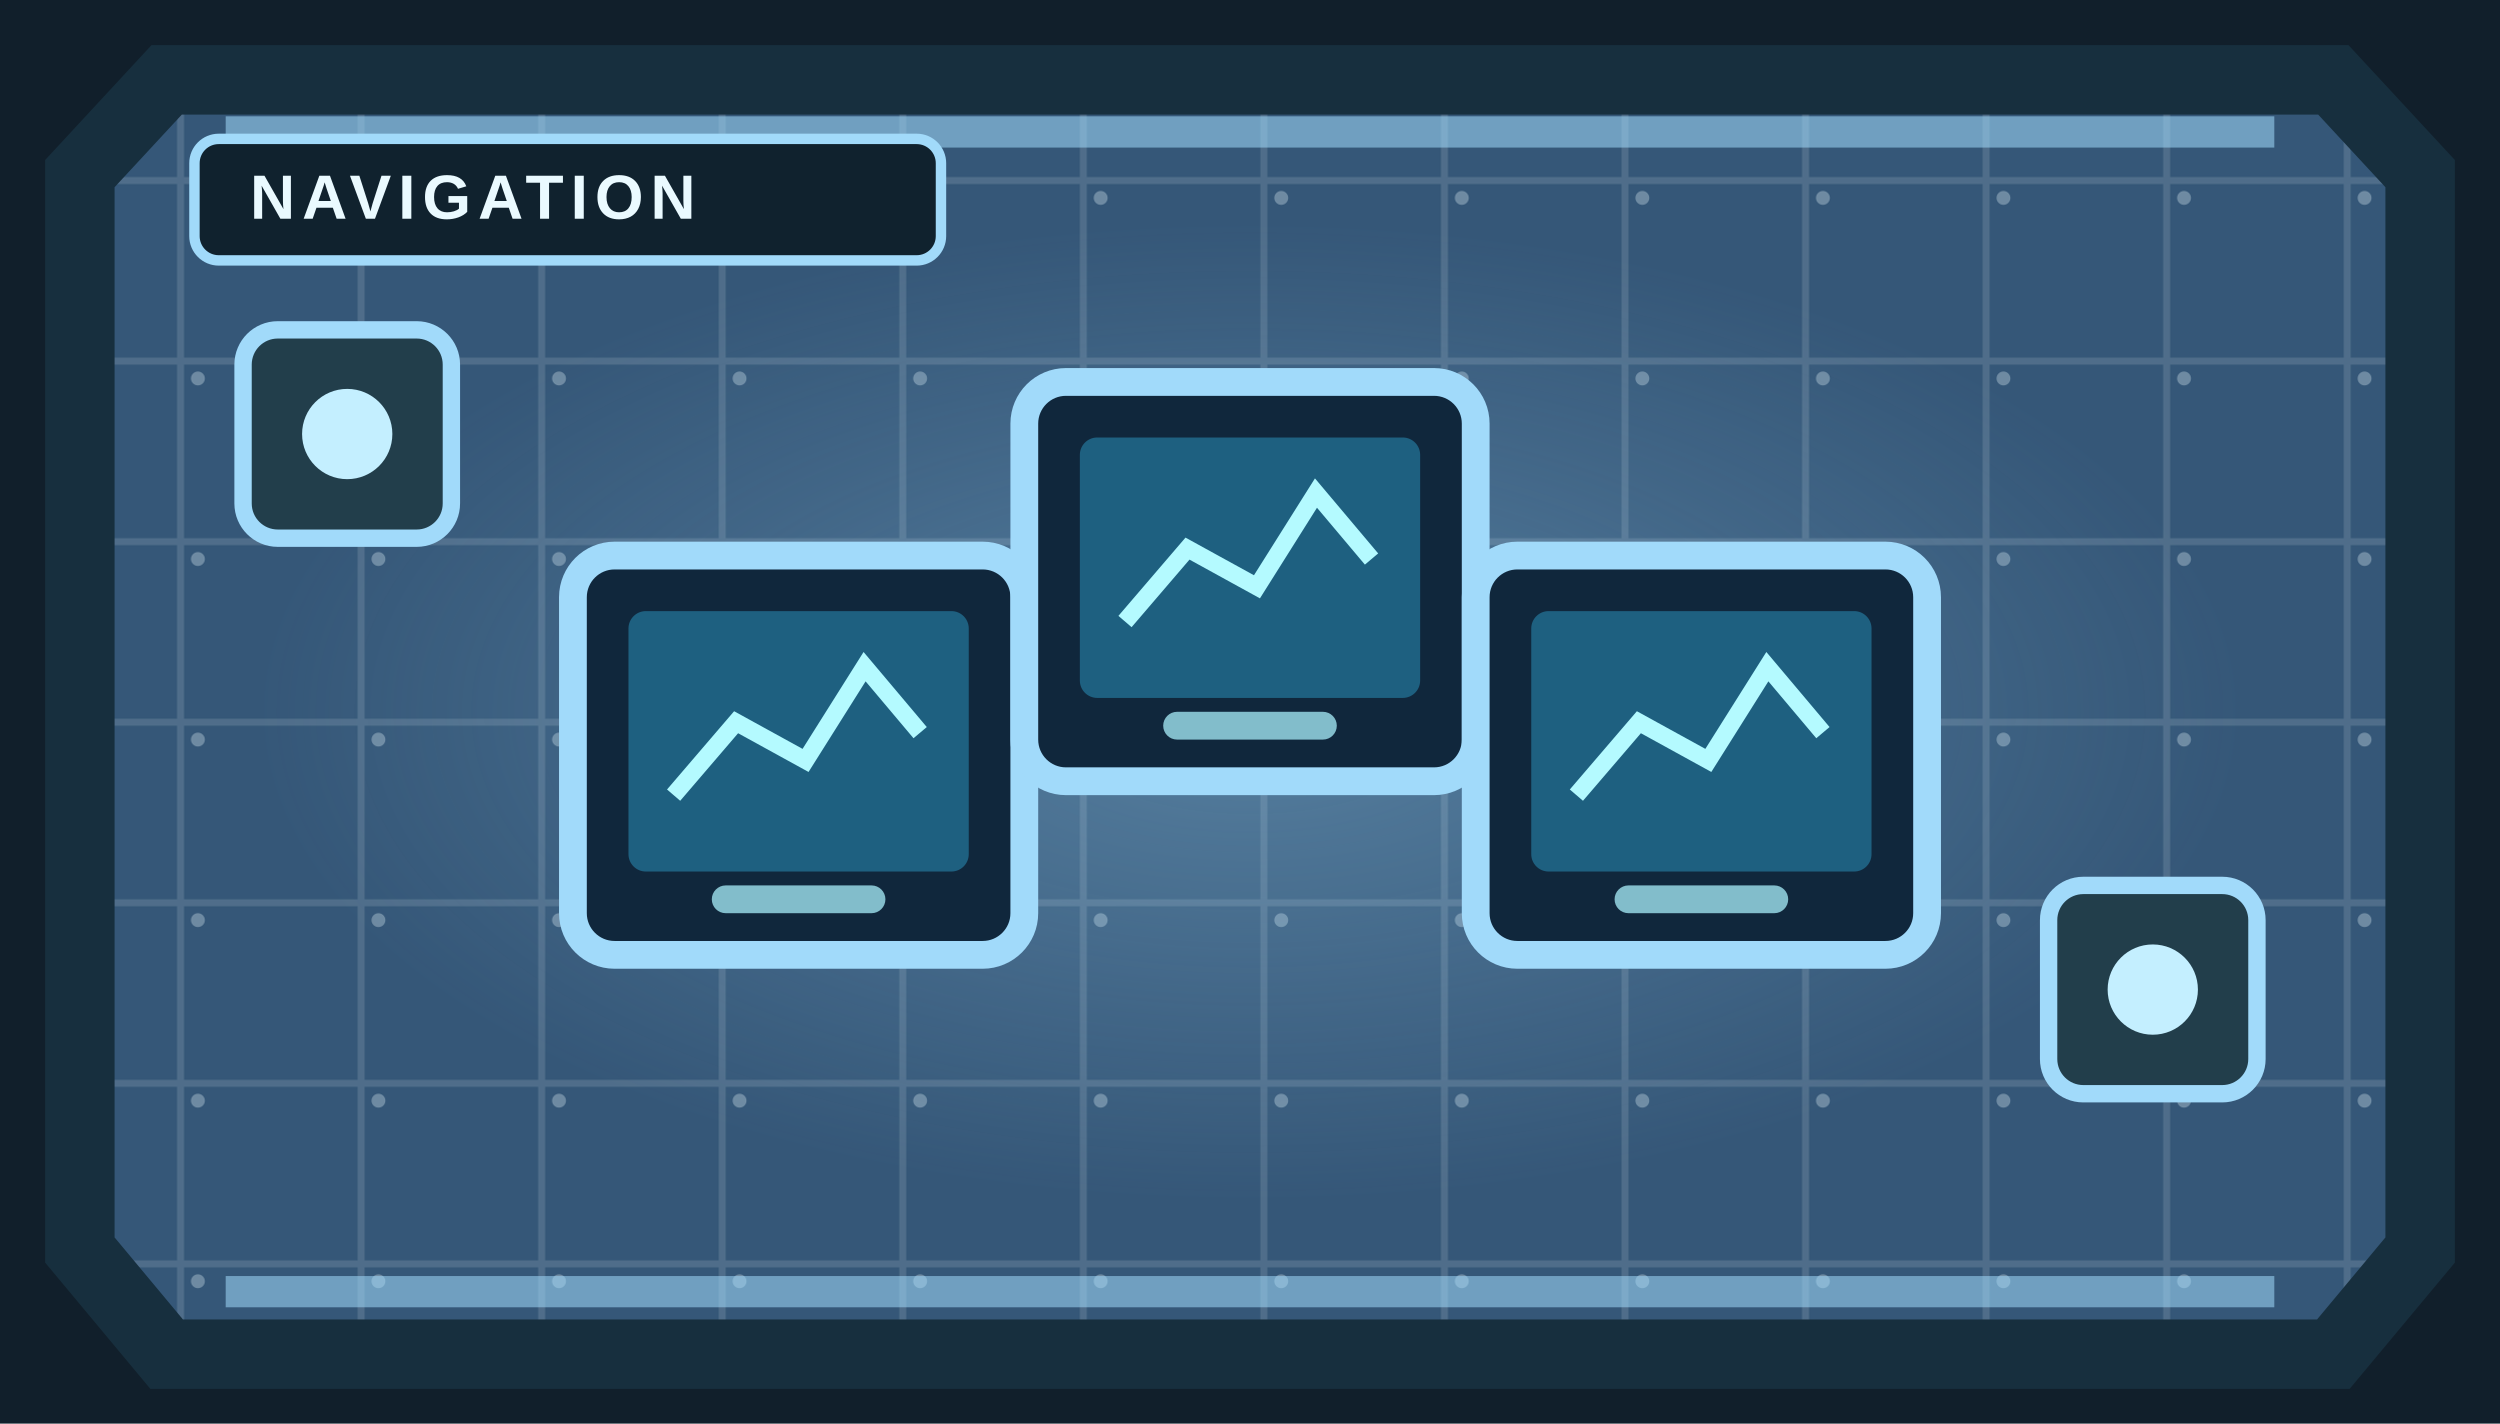
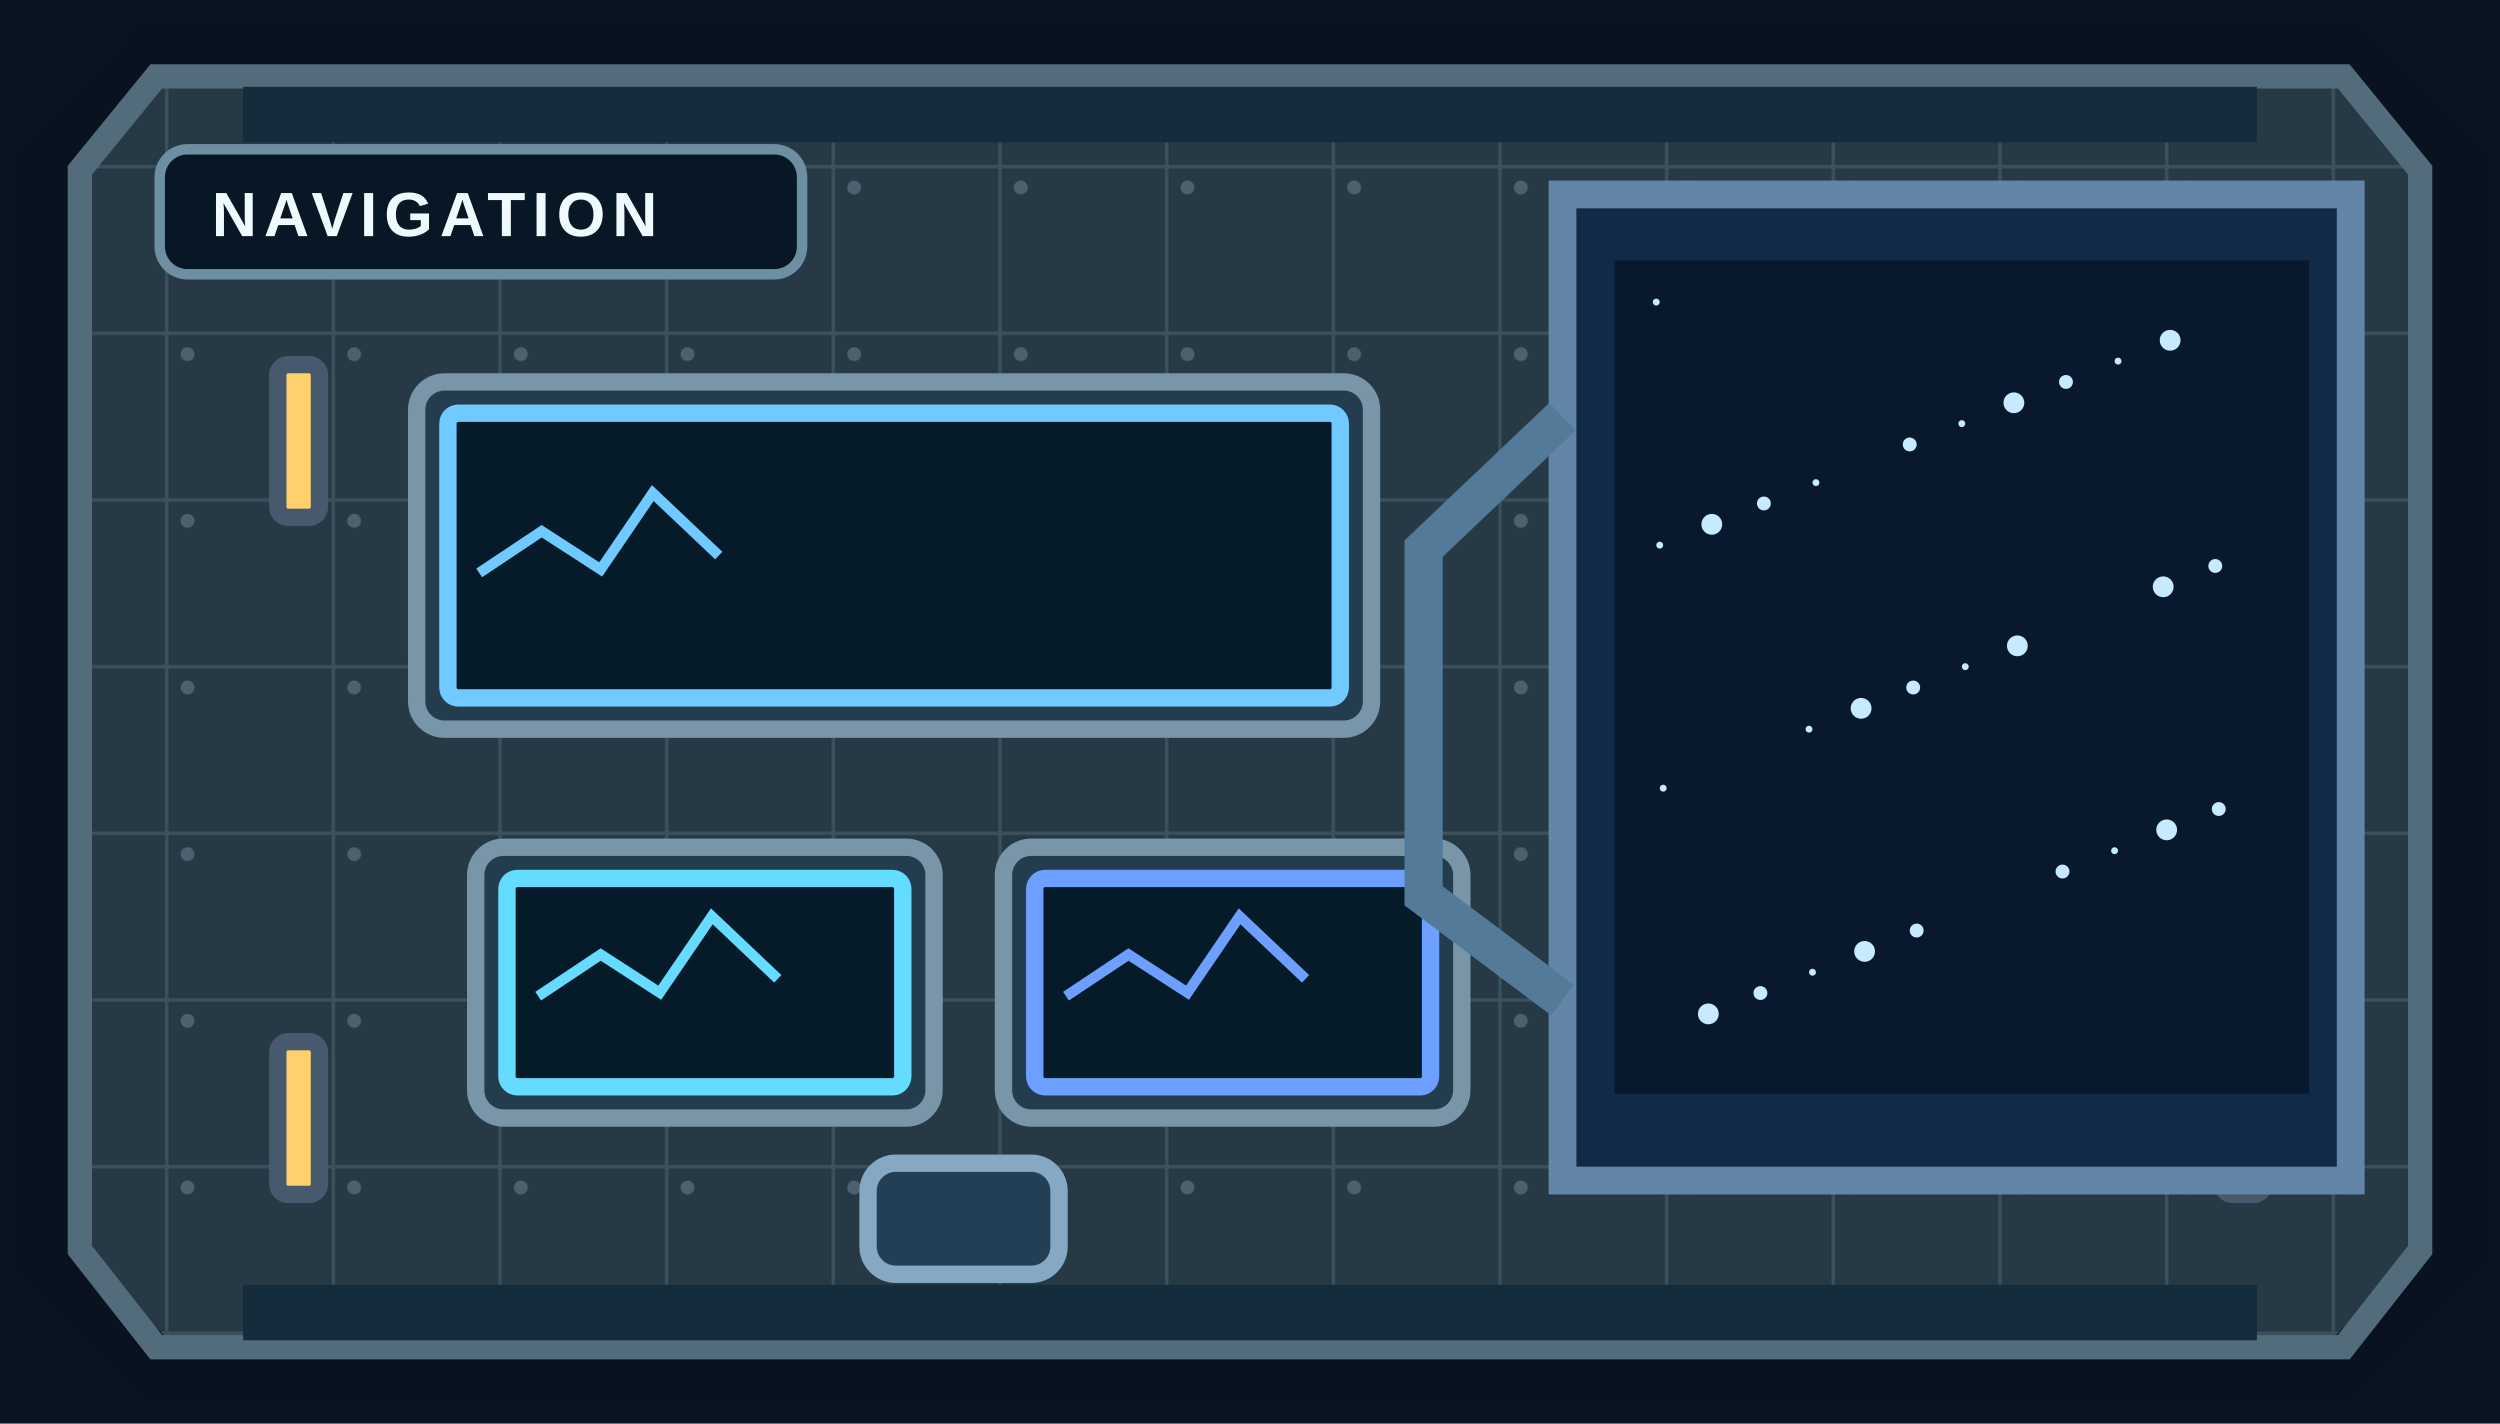
<svg xmlns="http://www.w3.org/2000/svg" width="720" height="410" viewBox="0 0 720 410">
  <defs>
-     <pattern id="floor" width="52" height="52" patternUnits="userSpaceOnUse">
-       <rect width="52" height="52" fill="#355778" />
-       <path d="M0 0H52V52H0Z" stroke="#d4e5e9" stroke-opacity=".16" stroke-width="2" fill="none" />
-       <circle cx="5" cy="5" r="2" fill="#d6e9f0" opacity=".35" />
+     <pattern id="floor" width="48" height="48" patternUnits="userSpaceOnUse">
+       <rect width="48" height="48" fill="#263945" />
+       <path d="M0 0H48V48H0Z" stroke="#8bafbf" opacity=".2" fill="none" />
+       <circle cx="6" cy="6" r="2" fill="#8eabb9" opacity=".35" />
    </pattern>
    <radialGradient id="glow">
-       <stop stop-color="#a1dafa" stop-opacity=".3" />
-       <stop offset="1" stop-color="#a1dafa" stop-opacity="0" />
+       <stop stop-color="#60ffdb" stop-opacity=".32" />
+       <stop offset="1" stop-color="#60ffdb" stop-opacity="0" />
    </radialGradient>
  </defs>
-   <rect width="720" height="410" fill="#111f2b" />
-   <path d="M48 23H672L697 50V360L672 390H48L23 360V50Z" fill="url(#floor)" stroke="#172f3e" stroke-width="20" />
-   <path d="M65 38H655M65 372H655" stroke="#a1dafa" stroke-opacity=".55" stroke-width="9" />
-   <rect x="75" y="65" width="570" height="280" rx="60" fill="url(#glow)" />
-   <g transform="translate(360 205)">
-     <g transform="translate(-130 20)">
-       <rect x="-65" y="-65" width="130" height="115" rx="12" fill="#10273c" stroke="#a1dafa" stroke-width="8" />
-       <rect x="-49" y="-49" width="98" height="75" rx="5" fill="#1e6080" />
-       <path d="M-36 4L-18-17L2-6L19-33L35-14" fill="none" stroke="#b4faff" stroke-width="5" />
-       <rect x="-25" y="30" width="50" height="8" rx="4" fill="#82bdcb" />
-     </g>
-     <g transform="translate(0 -30)">
-       <rect x="-65" y="-65" width="130" height="115" rx="12" fill="#10273c" stroke="#a1dafa" stroke-width="8" />
-       <rect x="-49" y="-49" width="98" height="75" rx="5" fill="#1e6080" />
-       <path d="M-36 4L-18-17L2-6L19-33L35-14" fill="none" stroke="#b4faff" stroke-width="5" />
-       <rect x="-25" y="30" width="50" height="8" rx="4" fill="#82bdcb" />
-     </g>
-     <g transform="translate(130 20)">
-       <rect x="-65" y="-65" width="130" height="115" rx="12" fill="#10273c" stroke="#a1dafa" stroke-width="8" />
-       <rect x="-49" y="-49" width="98" height="75" rx="5" fill="#1e6080" />
-       <path d="M-36 4L-18-17L2-6L19-33L35-14" fill="none" stroke="#b4faff" stroke-width="5" />
-       <rect x="-25" y="30" width="50" height="8" rx="4" fill="#82bdcb" />
-     </g>
+   <rect width="720" height="410" fill="#081521" />
+   <path d="M45 14H675L708 48V362L675 395H45L12 362V48Z" fill="url(#floor)" stroke="#08131f" stroke-width="18" />
+   <path d="M45 22H675L697 49V360L675 388H45L23 360V49Z" fill="none" stroke="#526c7c" stroke-width="7" />
+   <path d="M70 33h580M70 378h580" stroke="#152c3c" stroke-width="16" />
+   <rect x="80" y="105" width="12" height="44" rx="3" fill="#ffd06b" stroke="#47596c" stroke-width="5" />
+   <rect x="80" y="300" width="12" height="44" rx="3" fill="#ffd06b" stroke="#47596c" stroke-width="5" />
+   <rect x="640" y="105" width="12" height="44" rx="3" fill="#ffd06b" stroke="#47596c" stroke-width="5" />
+   <rect x="640" y="300" width="12" height="44" rx="3" fill="#ffd06b" stroke="#47596c" stroke-width="5" />
+   <path d="M450 56H677V340H450Z" fill="#102a47" stroke="#6386a8" stroke-width="8" />
+   <path d="M465 75L665 75V315H465Z" fill="#09192d" />
+   <g fill="#c6eaff">
+     <circle cx="477" cy="87" r="1" />
+     <circle cx="550" cy="128" r="2" />
+     <circle cx="623" cy="169" r="3" />
+     <circle cx="521" cy="210" r="1" />
+     <circle cx="594" cy="251" r="2" />
+     <circle cx="492" cy="292" r="3" />
+     <circle cx="565" cy="122" r="1" />
+     <circle cx="638" cy="163" r="2" />
+     <circle cx="536" cy="204" r="3" />
+     <circle cx="609" cy="245" r="1" />
+     <circle cx="507" cy="286" r="2" />
+     <circle cx="580" cy="116" r="3" />
+     <circle cx="478" cy="157" r="1" />
+     <circle cx="551" cy="198" r="2" />
+     <circle cx="624" cy="239" r="3" />
+     <circle cx="522" cy="280" r="1" />
+     <circle cx="595" cy="110" r="2" />
+     <circle cx="493" cy="151" r="3" />
+     <circle cx="566" cy="192" r="1" />
+     <circle cx="639" cy="233" r="2" />
+     <circle cx="537" cy="274" r="3" />
+     <circle cx="610" cy="104" r="1" />
+     <circle cx="508" cy="145" r="2" />
+     <circle cx="581" cy="186" r="3" />
+     <circle cx="479" cy="227" r="1" />
+     <circle cx="552" cy="268" r="2" />
+     <circle cx="625" cy="98" r="3" />
+     <circle cx="523" cy="139" r="1" />
  </g>
-   <g fill="#223e4b" stroke="#a1dafa" stroke-width="5">
-     <rect x="70" y="95" width="60" height="60" rx="10" />
-     <rect x="590" y="255" width="60" height="60" rx="10" />
-   </g>
-   <g fill="#c4efff">
-     <circle cx="100" cy="125" r="13" />
-     <circle cx="620" cy="285" r="13" />
-   </g>
-   <rect x="56" y="40" width="215" height="35" rx="7" fill="#10222e" stroke="#a1dafa" stroke-width="3" />
-   <text x="72" y="63" fill="#eafaff" font-family="Arial" font-size="18" font-weight="bold" letter-spacing="2">NAVIGATION</text>
+   <rect x="120" y="110" width="275" height="100" rx="8" fill="#243d4e" stroke="#7896a8" stroke-width="5" />
+   <rect x="129" y="119" width="257" height="82" rx="3" fill="#061b29" stroke="#70caff" stroke-width="5" />
+   <path d="M138 165l18 -12 17 11 15 -22 19 18" stroke="#70caff" stroke-width="3" fill="none" />
+   <rect x="137" y="244" width="132" height="78" rx="8" fill="#243d4e" stroke="#7896a8" stroke-width="5" />
+   <rect x="146" y="253" width="114" height="60" rx="3" fill="#061b29" stroke="#65dbff" stroke-width="5" />
+   <path d="M155 286.9l18 -12 17 11 15 -22 19 18" stroke="#65dbff" stroke-width="3" fill="none" />
+   <rect x="289" y="244" width="132" height="78" rx="8" fill="#243d4e" stroke="#7896a8" stroke-width="5" />
+   <rect x="298" y="253" width="114" height="60" rx="3" fill="#061b29" stroke="#6c9fff" stroke-width="5" />
+   <path d="M307 286.9l18 -12 17 11 15 -22 19 18" stroke="#6c9fff" stroke-width="3" fill="none" />
+   <rect x="250" y="335" width="55" height="32" rx="8" fill="#233f55" stroke="#87a8c2" stroke-width="5" />
+   <path d="M450 120l-40 38v100l40 30" stroke="#547a99" stroke-width="11" fill="none" />
+   <rect x="46" y="43" width="185" height="36" rx="8" fill="#081725" stroke="#6e8fa1" stroke-width="3" />
+   <text x="61" y="68" font-family="Arial" font-size="18" font-weight="bold" letter-spacing="2" fill="#effaff">NAVIGATION</text>
</svg>
